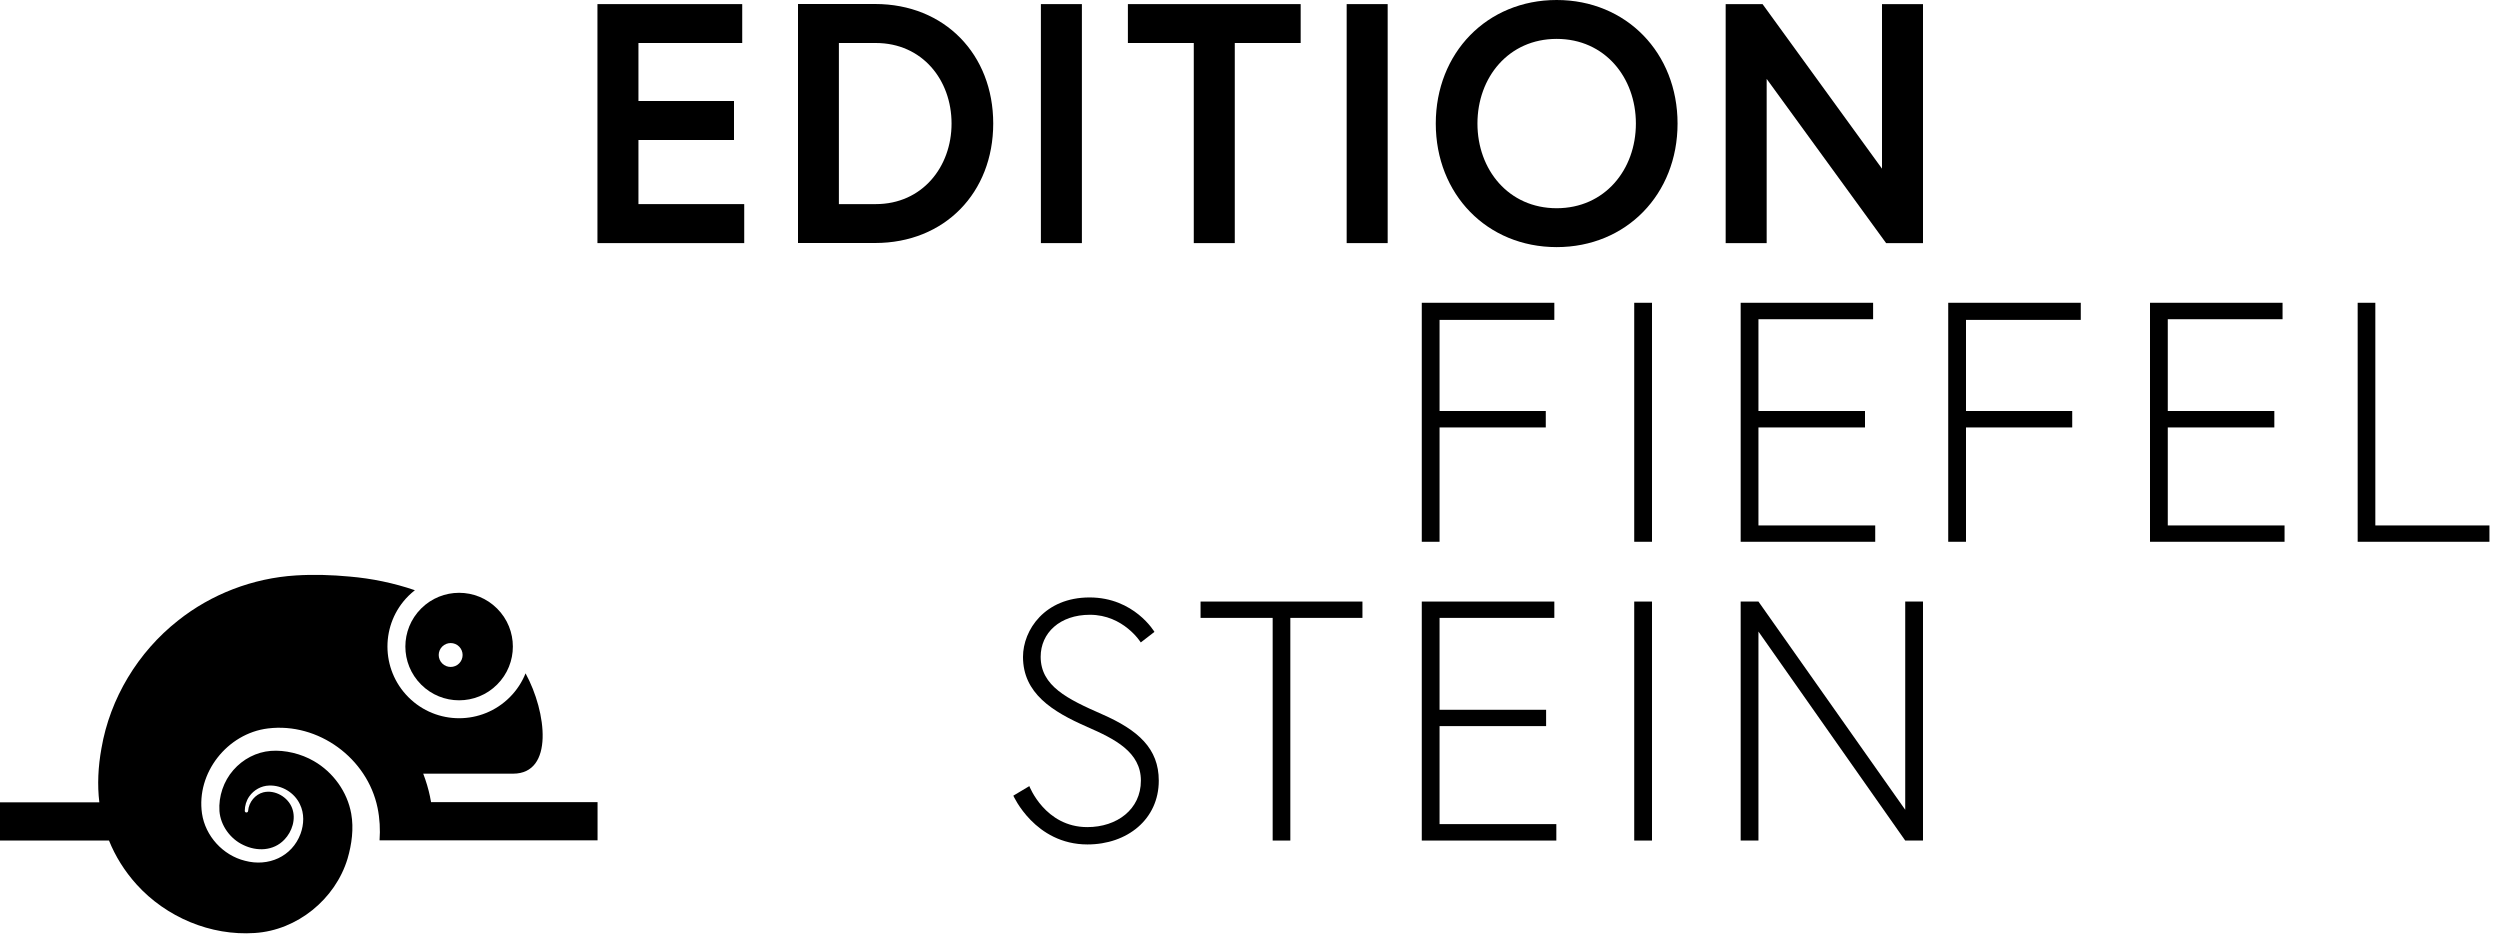
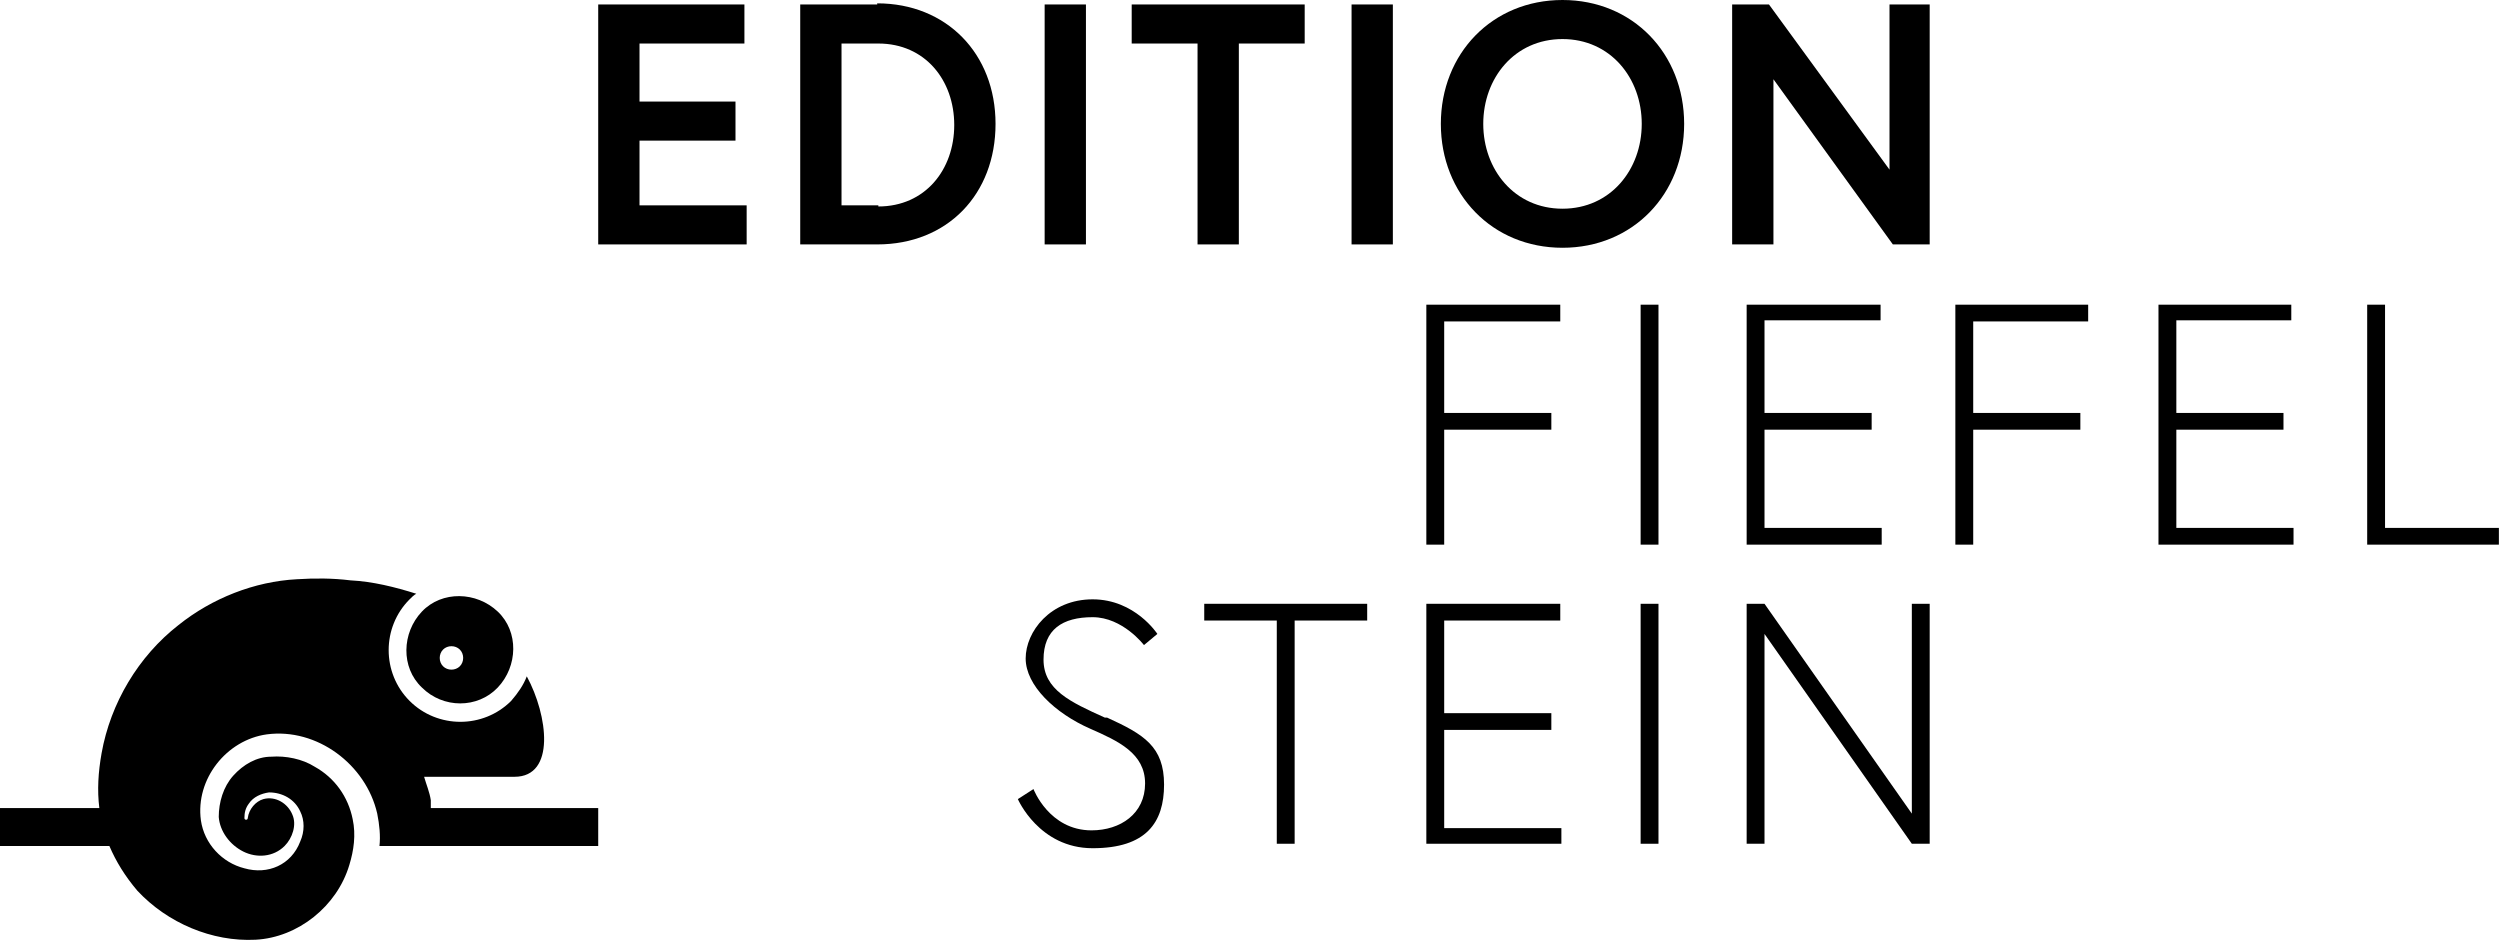
- <svg xmlns="http://www.w3.org/2000/svg" width="225" height="84" viewBox="0 0 225 84" fill="none">
-   <path d="M57.46 9.09H66.06V12.6H57.46V18.37H66.98V21.88H53.77V0.37H66.8V3.87H57.46V9.09Z" fill="black" />
-   <path d="M85.64 11.12C85.64 7.19 83 3.87 78.82 3.87H75.5V18.37H78.82C83 18.37 85.64 15.02 85.64 11.12ZM89.39 11.12C89.39 17.33 85.03 21.87 78.76 21.87H71.82V0.36H78.76C85.03 0.36 89.39 4.91 89.39 11.11" fill="black" />
-   <path d="M97.37 0.37H93.68V21.88H97.37V0.37Z" fill="black" />
-   <path d="M107.44 3.87H101.51V0.37H117.06V3.87H111.13V21.88H107.44V3.87Z" fill="black" />
-   <path d="M124.89 0.37H121.2V21.88H124.89V0.37Z" fill="black" />
-   <path d="M147.23 11.12C147.23 6.97 144.43 3.5 140.1 3.5C135.77 3.5 132.97 6.97 132.97 11.12C132.97 15.27 135.77 18.74 140.1 18.74C144.43 18.74 147.23 15.27 147.23 11.12ZM150.98 11.12C150.98 17.48 146.37 22.24 140.1 22.24C133.83 22.24 129.22 17.48 129.22 11.12C129.22 4.76 133.83 0 140.1 0C146.37 0 150.98 4.76 150.98 11.12Z" fill="black" />
-   <path d="M158.63 0.37L169.38 15.18V0.37H173.07V21.88H169.75L159 7.1V21.88H155.31V0.37H158.63Z" fill="black" />
-   <path d="M129.56 36.99H139.12V38.47H129.56V48.76H127.96V27.25H139.89V28.79H129.56V36.99Z" fill="black" />
-   <path d="M148.68 27.25H147.08V48.76H148.68V27.25Z" fill="black" />
-   <path d="M158.26 36.99H167.85V38.47H158.26V47.29H168.77V48.76H156.66V27.25H168.58V28.73H158.26V36.99Z" fill="black" />
-   <path d="M176.94 36.99H186.5V38.47H176.94V48.76H175.34V27.25H187.27V28.79H176.94V36.99Z" fill="black" />
-   <path d="M195.1 36.99H204.69V38.47H195.1V47.29H205.61V48.76H193.5V27.25H205.43V28.73H195.1V36.99Z" fill="black" />
-   <path d="M212.19 27.25H213.78V47.29H224.05V48.76H212.19V27.25Z" fill="black" />
-   <path d="M97.85 65.42C94.68 64.04 92.07 62.38 92.07 59.12C92.07 56.69 94.04 53.77 98.06 53.77C102.08 53.77 103.9 56.87 103.9 56.87L102.67 57.82C102.67 57.82 101.13 55.33 98.09 55.33C95.39 55.33 93.66 56.96 93.66 59.11C93.66 61.75 96.09 62.92 99.16 64.27C102.45 65.71 104.29 67.37 104.29 70.26C104.29 73.73 101.46 76 97.87 76C93.14 76 91.2 71.61 91.2 71.61L92.64 70.75C92.64 70.75 94.05 74.44 97.86 74.44C100.53 74.44 102.68 72.84 102.68 70.26C102.68 67.68 100.34 66.51 97.82 65.41" fill="black" />
-   <path d="M114.54 55.61H108.05V54.14H122.62V55.61H116.13V75.65H114.54V55.61Z" fill="black" />
-   <path d="M129.56 63.88H139.15V65.35H129.56V74.17H140.07V75.65H127.96V54.14H139.89V55.61H129.56V63.88Z" fill="black" />
-   <path d="M148.68 54.14H147.08V75.65H148.68V54.14Z" fill="black" />
-   <path d="M158.26 54.14L171.47 72.88V54.14H173.07V75.65H171.47L158.26 56.84V75.65H156.66V54.14H158.26Z" fill="black" />
-   <path d="M38.8 72.21C38.77 72.06 38.74 71.9 38.71 71.75V71.73C38.56 71.01 38.35 70.31 38.09 69.63H46.18C49.86 69.63 49.21 64.1 47.3 60.6C46.99 61.38 46.51 62.12 45.88 62.75C43.36 65.27 39.28 65.27 36.76 62.75C34.24 60.23 34.24 56.14 36.76 53.63C36.94 53.45 37.14 53.28 37.34 53.12C35.44 52.47 33.46 52.06 31.46 51.89C29.86 51.74 28.23 51.69 26.62 51.79C22.77 52.03 19.02 53.46 16.01 55.86C12.42 58.69 9.9 62.85 9.13 67.35C8.83 69.01 8.75 70.64 8.94 72.21H0V75.65H9.81C10.38 77.06 11.2 78.39 12.3 79.61C14.96 82.55 18.96 84.24 22.93 83.97C26.74 83.73 30.18 80.93 31.28 77.28C31.66 75.98 31.85 74.57 31.61 73.23C31.26 71.27 29.99 69.5 28.25 68.5C27.12 67.84 25.65 67.48 24.37 67.58C23.08 67.68 21.86 68.32 21 69.31C20.13 70.3 19.66 71.67 19.75 73C19.85 74.29 20.72 75.5 21.9 76.05C23.11 76.64 24.61 76.6 25.59 75.57C26.29 74.85 26.66 73.71 26.29 72.73C25.92 71.74 24.75 71.05 23.7 71.31C22.99 71.49 22.39 72.17 22.33 72.99C22.31 73.17 22.04 73.17 22.03 72.98C22.03 72.52 22.17 72.05 22.44 71.67C22.84 71.1 23.51 70.72 24.21 70.7C25.37 70.65 26.5 71.34 26.99 72.38C27.4 73.21 27.36 74.19 27.05 75.04C26.28 77.11 24.14 78.03 22.05 77.47C20.06 76.98 18.48 75.24 18.18 73.22C17.65 69.56 20.46 66.01 24.11 65.56C28.65 65 33.06 68.24 33.98 72.7C34.18 73.67 34.23 74.66 34.16 75.63H53.78V72.19H38.81L38.8 72.21Z" fill="black" />
-   <path d="M39.8 58.19C40.22 57.77 40.9 57.77 41.32 58.19C41.74 58.61 41.74 59.29 41.32 59.71C40.9 60.13 40.22 60.13 39.8 59.71C39.38 59.29 39.38 58.61 39.8 58.19ZM37.9 61.61C39.79 63.5 42.85 63.5 44.74 61.61C46.63 59.72 46.63 56.66 44.74 54.77C42.85 52.88 39.79 52.88 37.9 54.77C36.01 56.66 36.01 59.72 37.9 61.61Z" fill="black" />
+ <svg xmlns="http://www.w3.org/2000/svg" width="224" height="85" viewBox="0 0 224 85" fill="none">
+   <path d="M57.3 12.6H65.9V9.1H57.3V3.9H66.7V0.4H53.6V21.9H66.9V18.4H57.3V12.6Z" fill="black" />
+   <path d="M78.6 0.4H71.7V21.9H78.6C84.9 21.9 89.2 17.4 89.2 11.1C89.2 4.8 84.8 0.3 78.6 0.3V0.4ZM78.7 18.4H75.4V3.9H78.7C82.9 3.9 85.5 7.2 85.5 11.2C85.5 15.2 82.9 18.5 78.7 18.5V18.4Z" fill="black" />
+   <path d="M97.3 0.4H93.6V21.9H97.3V0.4Z" fill="black" />
+   <path d="M111 21.9V3.9H116.9V0.4H101.4V3.9H107.3V21.9H111Z" fill="black" />
+   <path d="M124.8 0.4H121.1V21.9H124.8V0.4Z" fill="black" />
+   <path d="M140 0C133.7 0 129.1 4.8 129.1 11.1C129.1 17.4 133.7 22.2 140 22.2C146.3 22.2 150.9 17.4 150.9 11.1C150.9 4.8 146.3 0 140 0ZM140 18.7C135.7 18.7 132.9 15.2 132.9 11.1C132.9 7 135.7 3.5 140 3.5C144.3 3.5 147.1 7 147.1 11.1C147.1 15.2 144.3 18.7 140 18.7Z" fill="black" />
+   <path d="M169.3 15.2L158.5 0.4H155.2V21.9H158.9V7.1L169.6 21.9H172.9V0.4H169.3V15.2Z" fill="black" />
+   <path d="M129.4 38.5H139V37H129.4V28.8H139.8V27.3H127.8V48.8H129.4V38.5Z" fill="black" />
+   <path d="M148.6 27.3H147V48.8H148.6V27.3Z" fill="black" />
+   <path d="M168.5 28.7V27.3H156.5V48.8H168.6V47.3H158.1V38.5H167.7V37H158.1V28.7H168.5Z" fill="black" />
+   <path d="M175.2 48.8H176.8V38.5H186.4V37H176.8V28.8H187.1V27.3H175.2V48.8Z" fill="black" />
+   <path d="M195 38.5H204.6V37H195V28.7H205.3V27.3H193.4V48.8H205.5V47.3H195V38.5Z" fill="black" />
+   <path d="M213.7 47.3V27.3H212.1V48.8H223.9V47.3H213.7Z" fill="black" />
+   <path d="M99 64.3C95.9 62.9 93.5 61.8 93.5 59.1C93.5 56.4 95.2 55.3 97.9 55.3C100.6 55.3 102.5 57.8 102.5 57.8L103.7 56.8C103.7 56.8 101.7 53.7 97.9 53.7C94.1 53.7 91.9 56.6 91.9 59C91.9 61.4 94.5 63.9 97.7 65.3C100.2 66.4 102.6 67.5 102.6 70.2C102.6 72.9 100.4 74.4 97.8 74.4C94 74.4 92.6 70.7 92.6 70.7L91.2 71.6C91.2 71.6 93.1 76 97.9 76C102.7 76 104.3 73.7 104.3 70.3C104.3 66.9 102.5 65.8 99.2 64.3H99Z" fill="black" />
+   <path d="M107.9 55.6H114.4V75.6H116V55.6H122.5V54.1H107.9V55.6Z" fill="black" />
+   <path d="M129.4 65.4H139V63.9H129.4V55.6H139.8V54.1H127.8V75.6H139.9V74.2H129.4V65.4Z" fill="black" />
+   <path d="M148.6 54.1H147V75.6H148.6V54.1Z" fill="black" />
+   <path d="M171.3 72.9L158.1 54.1H156.5V75.6H158.1V56.8L171.3 75.6H172.9V54.1H171.3V72.9Z" fill="black" />
+   <path d="M38.6 71.7C38.5 71 38.2 70.3 38 69.6H46.1C49.8 69.6 49.1 64.1 47.2 60.6C46.9 61.4 46.4 62.1 45.8 62.8C43.3 65.3 39.2 65.3 36.7 62.8C34.2 60.3 34.2 56.2 36.7 53.7C36.9 53.5 37.1 53.3 37.3 53.2C35.4 52.6 33.4 52.1 31.4 52C29.8 51.8 28.2 51.8 26.6 51.9C22.8 52.1 19 53.6 16 56C12.4 58.8 9.9 63 9.1 67.5C8.8 69.2 8.7 70.8 8.9 72.4H0V75.8H9.8C10.4 77.2 11.2 78.5 12.3 79.8C15 82.7 19 84.4 22.9 84.2C26.7 84 30.2 81.2 31.3 77.5C31.7 76.2 31.9 74.8 31.6 73.4C31.2 71.4 30 69.7 28.2 68.7C27.1 68 25.6 67.7 24.3 67.8C23 67.8 21.8 68.5 20.9 69.5C20 70.5 19.6 71.9 19.6 73.2C19.7 74.5 20.6 75.7 21.8 76.3C23 76.9 24.5 76.8 25.5 75.8C26.2 75.1 26.6 73.9 26.2 73C25.8 72 24.7 71.3 23.6 71.6C22.9 71.8 22.3 72.5 22.2 73.3C22.2 73.5 21.9 73.5 21.9 73.3C21.9 72.8 22 72.4 22.3 72C22.7 71.4 23.4 71.1 24.1 71C25.3 71 26.4 71.6 26.9 72.7C27.3 73.5 27.3 74.5 26.9 75.4C26.1 77.5 24 78.4 21.9 77.8C19.9 77.3 18.3 75.6 18 73.5C17.5 69.8 20.3 66.3 23.9 65.8C28.4 65.2 32.8 68.5 33.8 72.9C34 73.9 34.1 74.9 34 75.8H53.6V72.4H38.6C38.6 72.2 38.6 72.1 38.6 71.9V71.7Z" fill="black" />
+   <path d="M37.8 61.6C39.7 63.5 42.8 63.5 44.6 61.6C46.4 59.7 46.5 56.6 44.6 54.8C42.7 53 39.6 52.9 37.8 54.8C36 56.7 35.9 59.8 37.8 61.6ZM39.7 58.2C40.1 57.8 40.8 57.8 41.2 58.2C41.6 58.6 41.6 59.3 41.2 59.7C40.8 60.1 40.1 60.1 39.7 59.7C39.3 59.3 39.3 58.6 39.7 58.2Z" fill="black" />
</svg>
